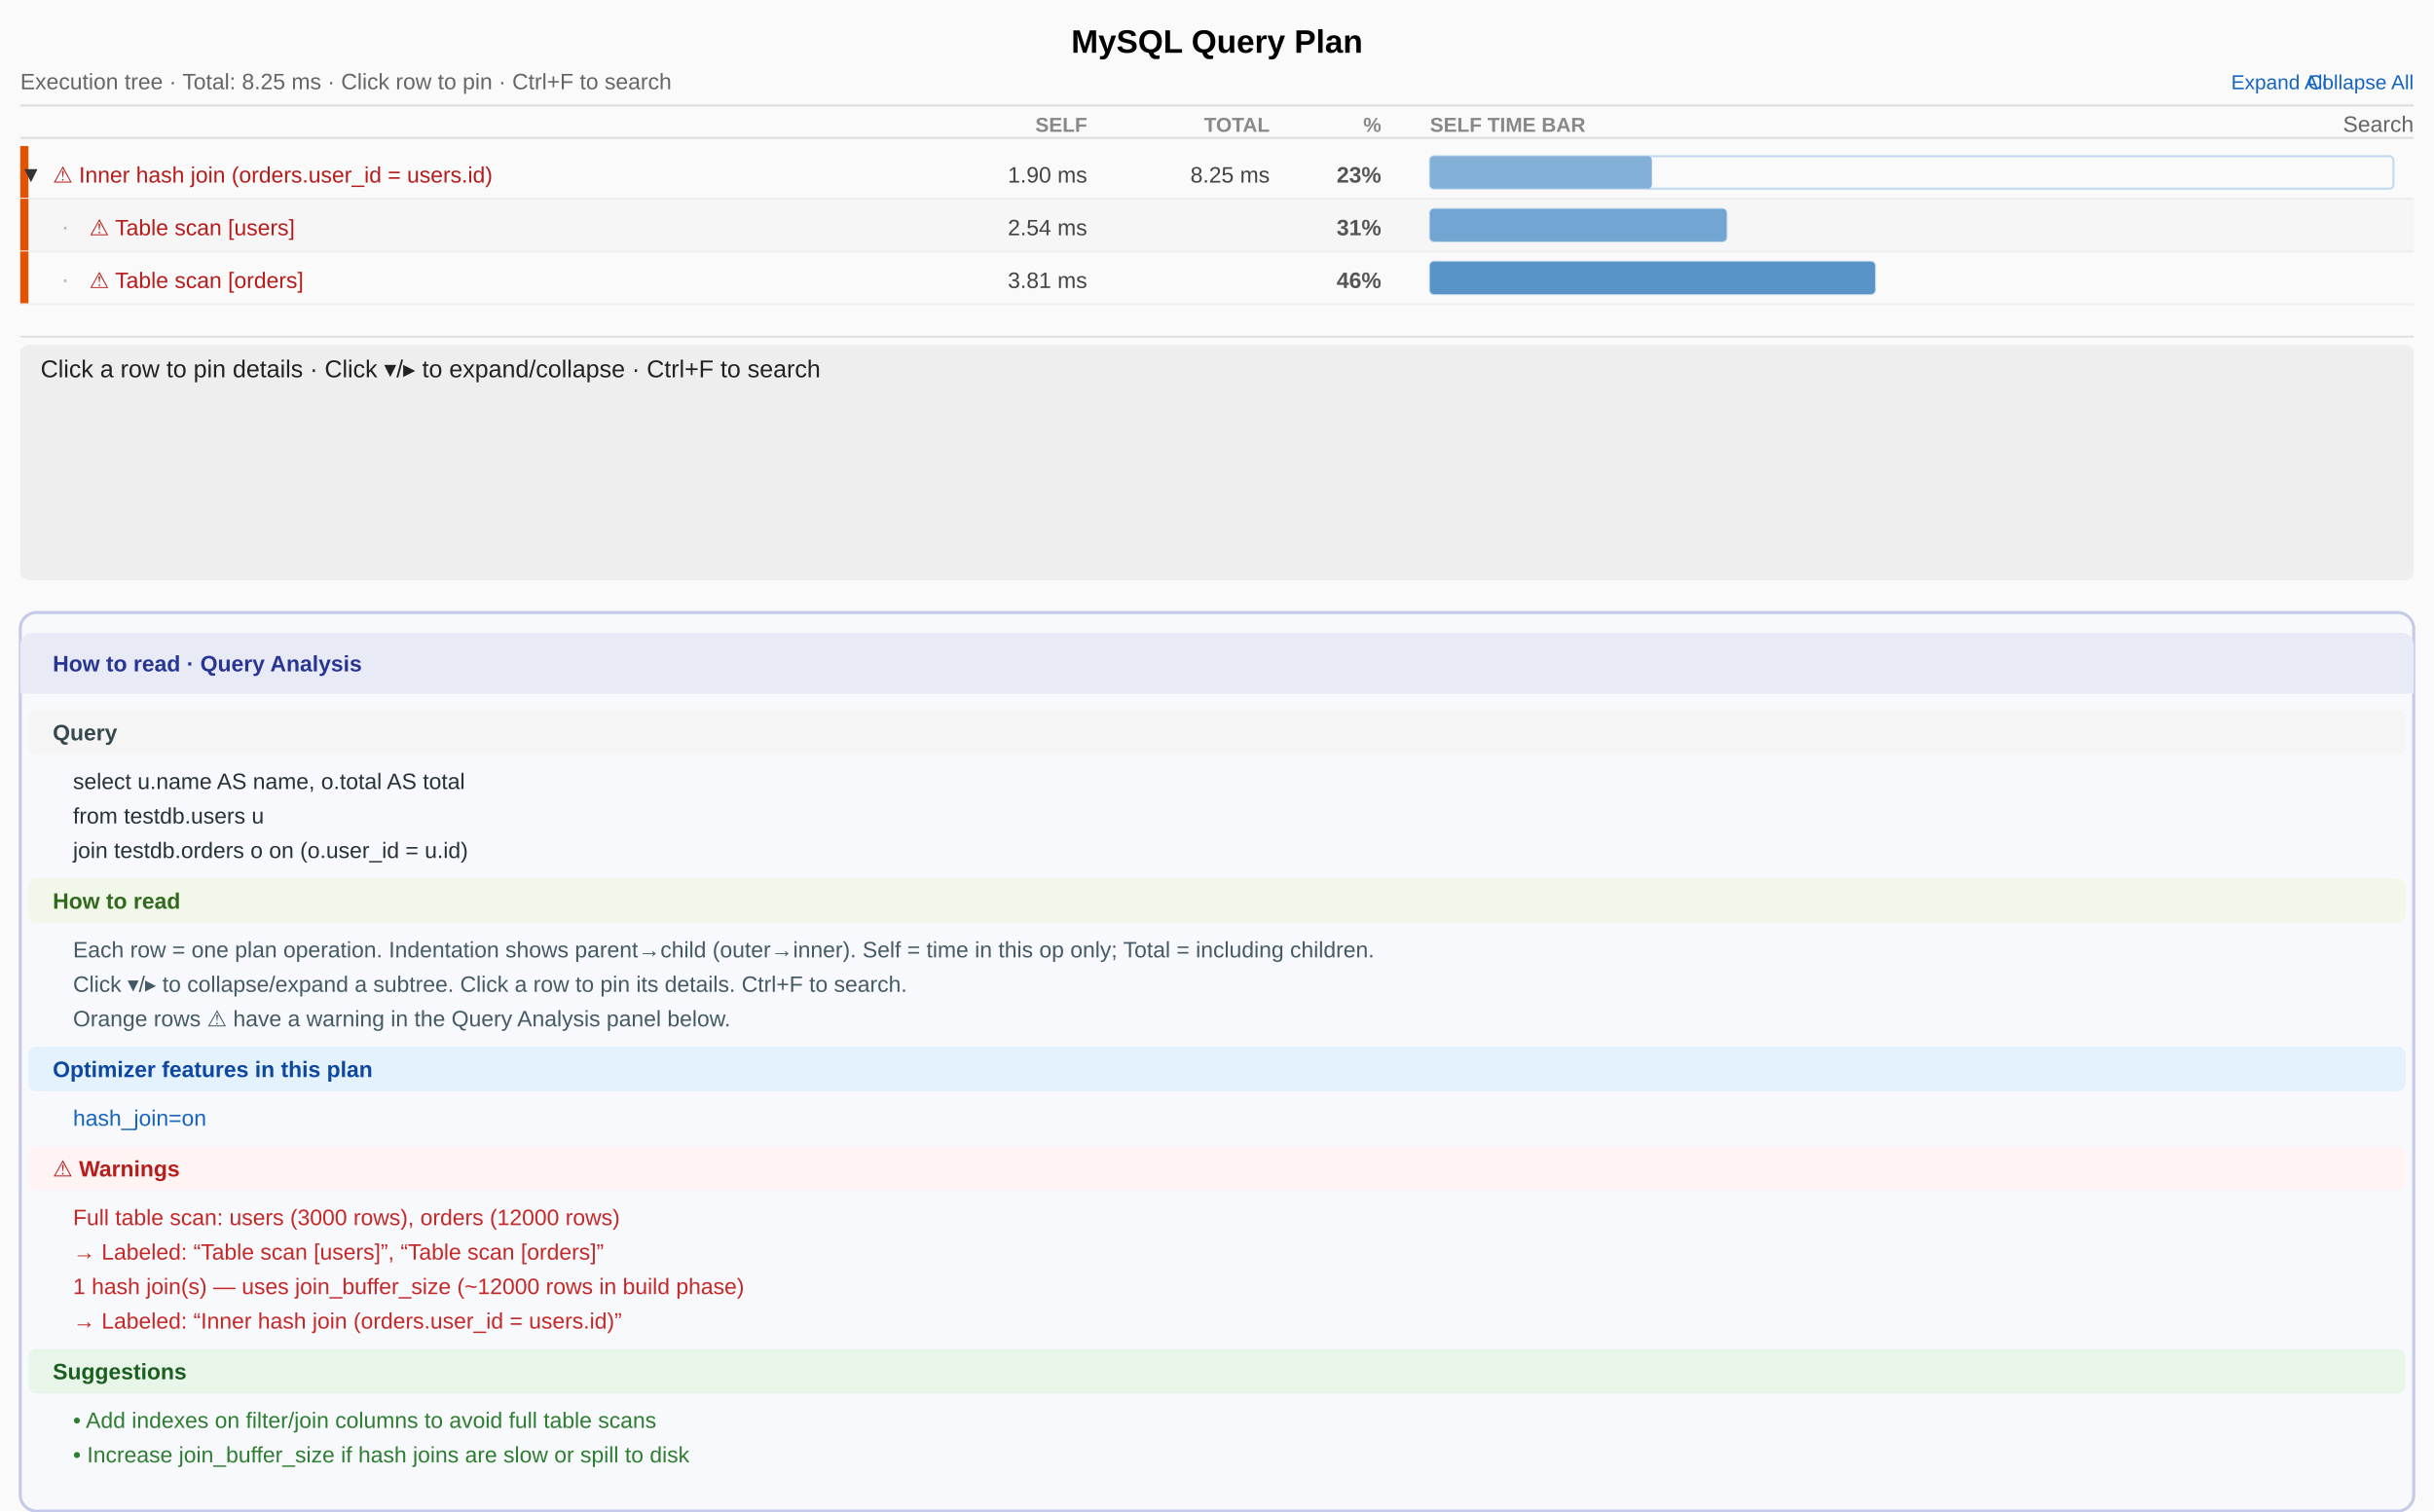
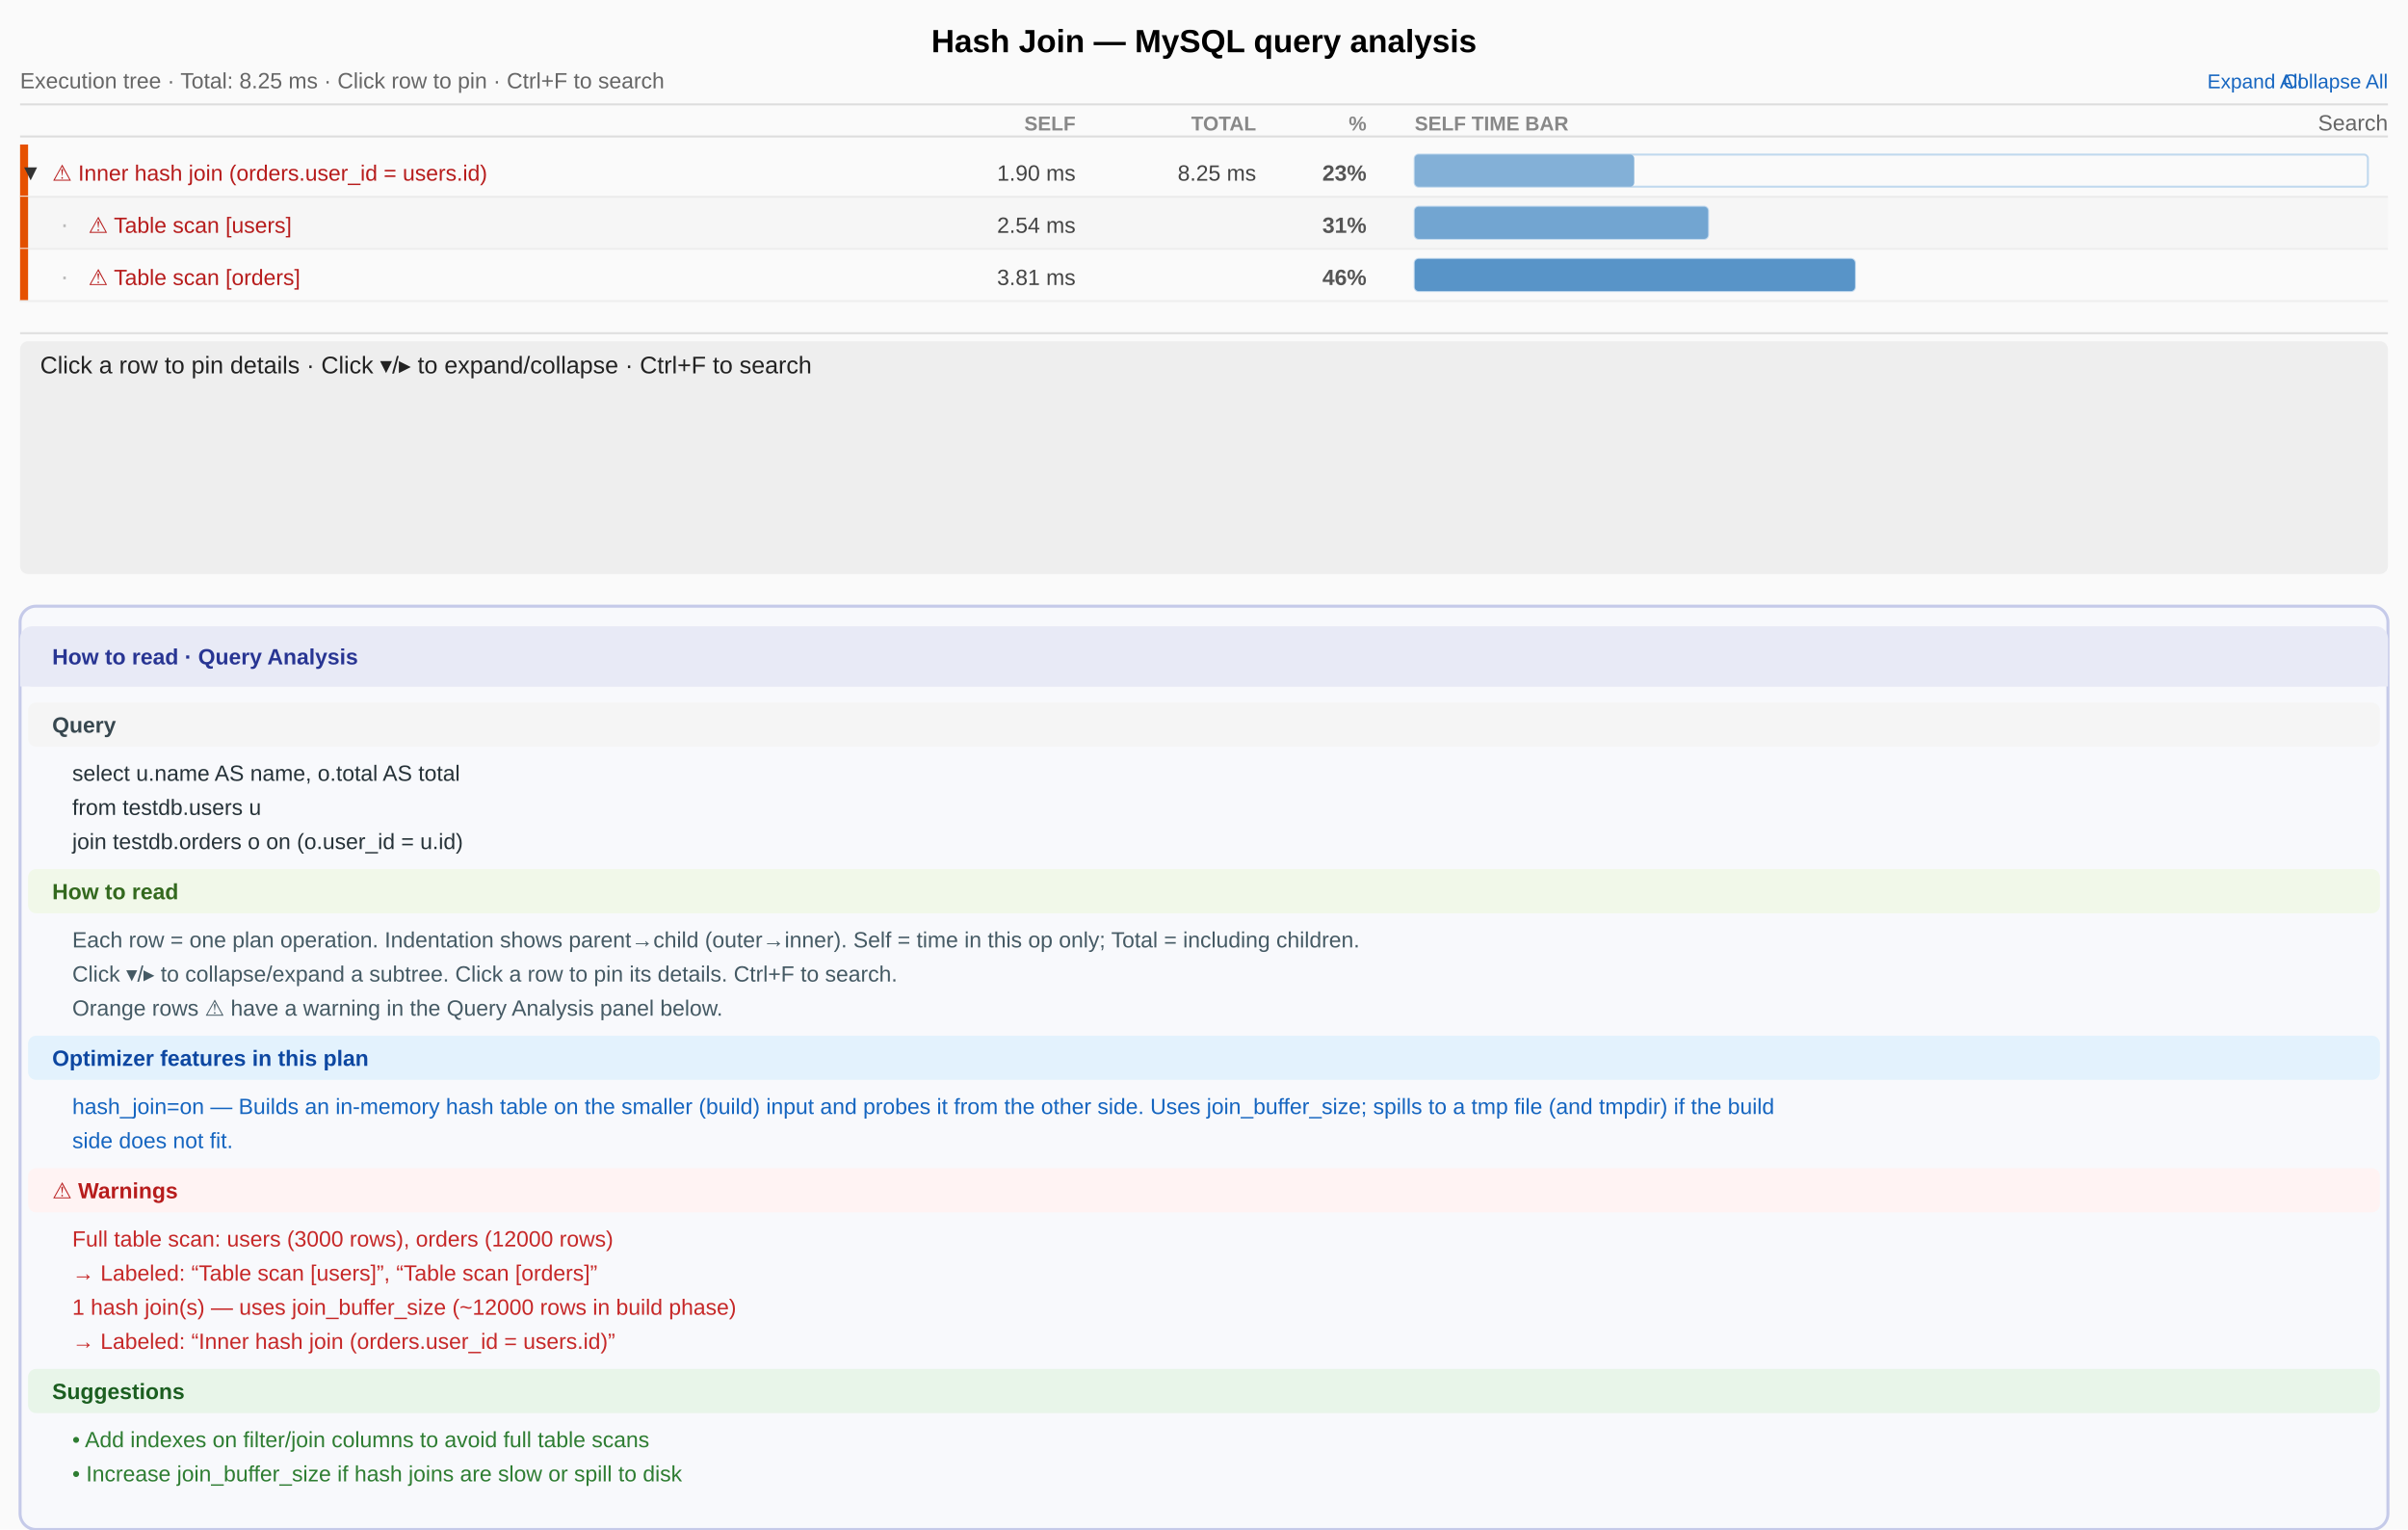
- <svg xmlns="http://www.w3.org/2000/svg" id="tree-svg" version="1.1" width="1200" height="745" viewBox="0 0 1200 745" style="max-width:100%;height:auto;">
+ <svg xmlns="http://www.w3.org/2000/svg" id="tree-svg" version="1.1" width="1200" height="762" viewBox="0 0 1200 762" style="max-width:100%;height:auto;">
  <style>
  text { font-family: Arial, sans-serif; font-size: 11px; }
  .title { font-size: 16px; font-weight: bold; }
  .subtitle { font-size: 11px; fill: #666; }
  .col-hdr { font-size: 10px; fill: #888; font-weight: bold; }
  .row-label { font-size: 11px; fill: #222; }
  .row-label.warn { fill: #b71c1c; }
  .toggle { font-size: 13px; fill: #333; cursor: pointer; }
  .toggle:hover { fill: #000; }
  .leaf-indicator { font-size: 13px; fill: #bbb; cursor: default; }
  .row-bg { cursor: pointer; transition: opacity 0.15s ease; }
  .row-bg:hover { fill: rgba(0,0,0,0.04); }
  .row-bg.pinned { fill: rgba(0,90,200,0.15); stroke: #1565c0; stroke-width: 1; }
  .row-time { font-size: 11px; fill: #444; }
  .row-pct { font-size: 11px; fill: #555; font-weight: bold; }
  .details-line { font-size: 12px; fill: #222; user-select: text; -webkit-user-select: text; cursor: text; }
  #search-btn { font-size: 11px; fill: #666; cursor: pointer; }
  #search-btn:hover { fill: #0d47a1; }
  .ctrl-link { font-size: 10px; fill: #1565c0; cursor: pointer; }
  .ctrl-link:hover { fill: #0d47a1; }
</style>
  <rect width="100%" height="100%" fill="#fafafa" />
-   <text x="600.0" y="26" text-anchor="middle" class="title">MySQL Query Plan</text>
+   <text x="600.0" y="26" text-anchor="middle" class="title">Hash Join — MySQL query analysis</text>
  <text x="10" y="44" text-anchor="start" class="subtitle">Execution tree  ·  Total: 8.25 ms  ·  Click row to pin  ·  Ctrl+F to search</text>
  <text id="expand-all" class="ctrl-link" x="1100" y="44" text-anchor="start">Expand All</text>
  <text id="collapse-all" class="ctrl-link" x="1190" y="44" text-anchor="end">Collapse All</text>
  <line x1="10" y1="52" x2="1190" y2="52" stroke="#ddd" stroke-width="1" />
  <text x="536" y="65" text-anchor="end" class="col-hdr">SELF</text>
  <text x="626" y="65" text-anchor="end" class="col-hdr">TOTAL</text>
  <text x="681" y="65" text-anchor="end" class="col-hdr">%</text>
  <text x="705" y="65" text-anchor="start" class="col-hdr">SELF TIME BAR</text>
  <text id="search-btn" x="1190" y="65" text-anchor="end">Search</text>
  <line x1="10" y1="68" x2="1190" y2="68" stroke="#ddd" stroke-width="1" />
  <g class="tree-row" data-idx="0" data-depth="0" data-has-children="1">
    <rect class="row-bg" x="10" y="72" width="1180" height="26" fill="transparent" data-info="Inner hash join (orders.user_id = users.id)  ·  Self: 1.90 ms (23.0%)  ·  Total: 8.25 ms  ·  Rows: 12000  ·  Access: join" />
    <rect x="10" y="72" width="4" height="26" fill="#e65100" pointer-events="none" />
    <text class="toggle" x="12" y="90" data-idx="0">▾</text>
    <text class="row-label warn" x="26" y="90" pointer-events="none">⚠ Inner hash join (orders.user_id = users.id)</text>
    <text class="row-time" x="536" y="90" text-anchor="end" pointer-events="none">1.90 ms</text>
    <text class="row-time" x="626" y="90" text-anchor="end" pointer-events="none">8.25 ms</text>
    <text class="row-pct" x="681" y="90" text-anchor="end" pointer-events="none">23%</text>
    <rect x="705" y="77" width="475.0" height="16" fill="none" stroke="#c0d8ee" stroke-width="1" rx="2" pointer-events="none" />
    <rect x="705" y="77" width="109.4" height="16" fill="#83b0d7" rx="2" pointer-events="none" />
    <line x1="10" y1="98" x2="1190" y2="98" stroke="#eeeeee" stroke-width="1" />
  </g>
  <g class="tree-row" data-idx="1" data-depth="1" data-has-children="0">
    <rect class="row-bg" x="10" y="98" width="1180" height="26" fill="transparent" data-info="Table scan on users  ·  Self: 2.54 ms (30.8%)  ·  Rows: 3000  ·  Table: users  ·  Access: table  ·  Est.rows: 3000" />
    <rect x="10" y="98" width="4" height="26" fill="#e65100" pointer-events="none" />
    <rect x="10" y="98" width="1180" height="26" fill="rgba(0,0,0,0.018)" pointer-events="none" />
    <text class="leaf-indicator" x="30" y="116" pointer-events="none">·</text>
    <text class="row-label warn" x="44" y="116" pointer-events="none">⚠ Table scan [users]</text>
    <text class="row-time" x="536" y="116" text-anchor="end" pointer-events="none">2.54 ms</text>
    <text class="row-pct" x="681" y="116" text-anchor="end" pointer-events="none">31%</text>
    <rect x="705" y="103" width="146.2" height="16" fill="none" stroke="#c0d8ee" stroke-width="1" rx="2" pointer-events="none" />
    <rect x="705" y="103" width="146.2" height="16" fill="#72a5d1" rx="2" pointer-events="none" />
    <line x1="10" y1="124" x2="1190" y2="124" stroke="#eeeeee" stroke-width="1" />
  </g>
  <g class="tree-row" data-idx="2" data-depth="1" data-has-children="0">
    <rect class="row-bg" x="10" y="124" width="1180" height="26" fill="transparent" data-info="Table scan on orders (hash build)  ·  Self: 3.81 ms (46.2%)  ·  Rows: 12000  ·  Table: orders  ·  Access: table  ·  Est.rows: 11834" />
    <rect x="10" y="124" width="4" height="26" fill="#e65100" pointer-events="none" />
    <text class="leaf-indicator" x="30" y="142" pointer-events="none">·</text>
    <text class="row-label warn" x="44" y="142" pointer-events="none">⚠ Table scan [orders]</text>
    <text class="row-time" x="536" y="142" text-anchor="end" pointer-events="none">3.81 ms</text>
    <text class="row-pct" x="681" y="142" text-anchor="end" pointer-events="none">46%</text>
    <rect x="705" y="129" width="219.4" height="16" fill="none" stroke="#c0d8ee" stroke-width="1" rx="2" pointer-events="none" />
    <rect x="705" y="129" width="219.4" height="16" fill="#5894c8" rx="2" pointer-events="none" />
    <line x1="10" y1="150" x2="1190" y2="150" stroke="#eeeeee" stroke-width="1" />
  </g>
  <line x1="10" y1="166" x2="1190" y2="166" stroke="#e0e0e0" stroke-width="1" />
  <rect x="10" y="170" width="1180" height="116" fill="#eeeeee" rx="4" />
  <text id="details-l0" x="20" y="186" class="details-line">Click a row to pin details  ·  Click ▾/▸ to expand/collapse  ·  Ctrl+F to search</text>
  <text id="details-l1" x="20" y="202" class="details-line" />
  <text id="details-l2" x="20" y="218" class="details-line" />
  <text id="details-l3" x="20" y="234" class="details-line" />
  <text id="details-l4" x="20" y="250" class="details-line" />
  <text id="details-l5" x="20" y="266" class="details-line" />
-   <rect x="10" y="302" width="1180" height="443" fill="#f8f9fc" stroke="#c5cae9" stroke-width="1.5" rx="8" />
+   <rect x="10" y="302" width="1180" height="460" fill="#f8f9fc" stroke="#c5cae9" stroke-width="1.5" rx="8" />
  <rect x="10" y="312" width="1180" height="30" fill="#e8eaf6" rx="6" />
  <rect x="10" y="318" width="1180" height="24" fill="#e8eaf6" />
  <text x="26" y="331" font-family="Arial,sans-serif" font-size="13" font-weight="bold" fill="#283593">How to read · Query Analysis</text>
  <rect x="14" y="350" width="1172" height="22" fill="#f5f5f5" rx="4" />
  <text x="26" y="365" font-family="Arial,sans-serif" font-size="11" font-weight="bold" fill="#37474f">Query</text>
  <text x="36" y="389" font-family="Courier New,Courier,monospace" font-size="11" fill="#263238">select u.name AS name, o.total AS total</text>
  <text x="36" y="406" font-family="Courier New,Courier,monospace" font-size="11" fill="#263238">from testdb.users u</text>
  <text x="36" y="423" font-family="Courier New,Courier,monospace" font-size="11" fill="#263238">  join testdb.orders o on (o.user_id = u.id)</text>
  <rect x="14" y="433" width="1172" height="22" fill="#f1f8e9" rx="4" />
  <text x="26" y="448" font-family="Arial,sans-serif" font-size="11" font-weight="bold" fill="#33691e">How to read</text>
  <text x="36" y="472" font-family="Arial,sans-serif" font-size="11" fill="#455a64">Each row = one plan operation. Indentation shows parent→child (outer→inner). Self = time in this op only; Total = including children.</text>
  <text x="36" y="489" font-family="Arial,sans-serif" font-size="11" fill="#455a64">Click ▾/▸ to collapse/expand a subtree. Click a row to pin its details. Ctrl+F to search.</text>
  <text x="36" y="506" font-family="Arial,sans-serif" font-size="11" fill="#455a64">Orange rows ⚠ have a warning in the Query Analysis panel below.</text>
  <rect x="14" y="516" width="1172" height="22" fill="#e3f2fd" rx="4" />
  <text x="26" y="531" font-family="Arial,sans-serif" font-size="11" font-weight="bold" fill="#0d47a1">Optimizer features in this plan</text>
-   <text x="36" y="555" font-family="Arial,sans-serif" font-size="11" fill="#1565c0">hash_join=on</text>
-   <rect x="14" y="565" width="1172" height="22" fill="#fff3f3" rx="4" />
-   <text x="26" y="580" font-family="Arial,sans-serif" font-size="11" font-weight="bold" fill="#b71c1c">⚠  Warnings</text>
-   <text x="36" y="604" font-family="Arial,sans-serif" font-size="11" fill="#c62828">Full table scan: users (3000 rows), orders (12000 rows)</text>
-   <text x="36" y="621" font-family="Arial,sans-serif" font-size="11" fill="#c62828">→ Labeled: “Table scan [users]”, “Table scan [orders]”</text>
-   <text x="36" y="638" font-family="Arial,sans-serif" font-size="11" fill="#c62828">1 hash join(s) — uses join_buffer_size (~12000 rows in build phase)</text>
-   <text x="36" y="655" font-family="Arial,sans-serif" font-size="11" fill="#c62828">→ Labeled: “Inner hash join (orders.user_id = users.id)”</text>
-   <rect x="14" y="665" width="1172" height="22" fill="#e8f5e9" rx="4" />
-   <text x="26" y="680" font-family="Arial,sans-serif" font-size="11" font-weight="bold" fill="#1b5e20">Suggestions</text>
-   <text x="36" y="704" font-family="Arial,sans-serif" font-size="11" fill="#2e7d32">•  Add indexes on filter/join columns to avoid full table scans</text>
-   <text x="36" y="721" font-family="Arial,sans-serif" font-size="11" fill="#2e7d32">•  Increase join_buffer_size if hash joins are slow or spill to disk</text>
+   <text x="36" y="555" font-family="Arial,sans-serif" font-size="11" fill="#1565c0">hash_join=on — Builds an in-memory hash table on the smaller (build) input and probes it from the other side. Uses join_buffer_size; spills to a tmp file (and tmpdir) if the build</text>
+   <text x="36" y="572" font-family="Arial,sans-serif" font-size="11" fill="#1565c0">side does not fit.</text>
+   <rect x="14" y="582" width="1172" height="22" fill="#fff3f3" rx="4" />
+   <text x="26" y="597" font-family="Arial,sans-serif" font-size="11" font-weight="bold" fill="#b71c1c">⚠  Warnings</text>
+   <text x="36" y="621" font-family="Arial,sans-serif" font-size="11" fill="#c62828">Full table scan: users (3000 rows), orders (12000 rows)</text>
+   <text x="36" y="638" font-family="Arial,sans-serif" font-size="11" fill="#c62828">→ Labeled: “Table scan [users]”, “Table scan [orders]”</text>
+   <text x="36" y="655" font-family="Arial,sans-serif" font-size="11" fill="#c62828">1 hash join(s) — uses join_buffer_size (~12000 rows in build phase)</text>
+   <text x="36" y="672" font-family="Arial,sans-serif" font-size="11" fill="#c62828">→ Labeled: “Inner hash join (orders.user_id = users.id)”</text>
+   <rect x="14" y="682" width="1172" height="22" fill="#e8f5e9" rx="4" />
+   <text x="26" y="697" font-family="Arial,sans-serif" font-size="11" font-weight="bold" fill="#1b5e20">Suggestions</text>
+   <text x="36" y="721" font-family="Arial,sans-serif" font-size="11" fill="#2e7d32">•  Add indexes on filter/join columns to avoid full table scans</text>
+   <text x="36" y="738" font-family="Arial,sans-serif" font-size="11" fill="#2e7d32">•  Increase join_buffer_size if hash joins are slow or spill to disk</text>
</svg>
